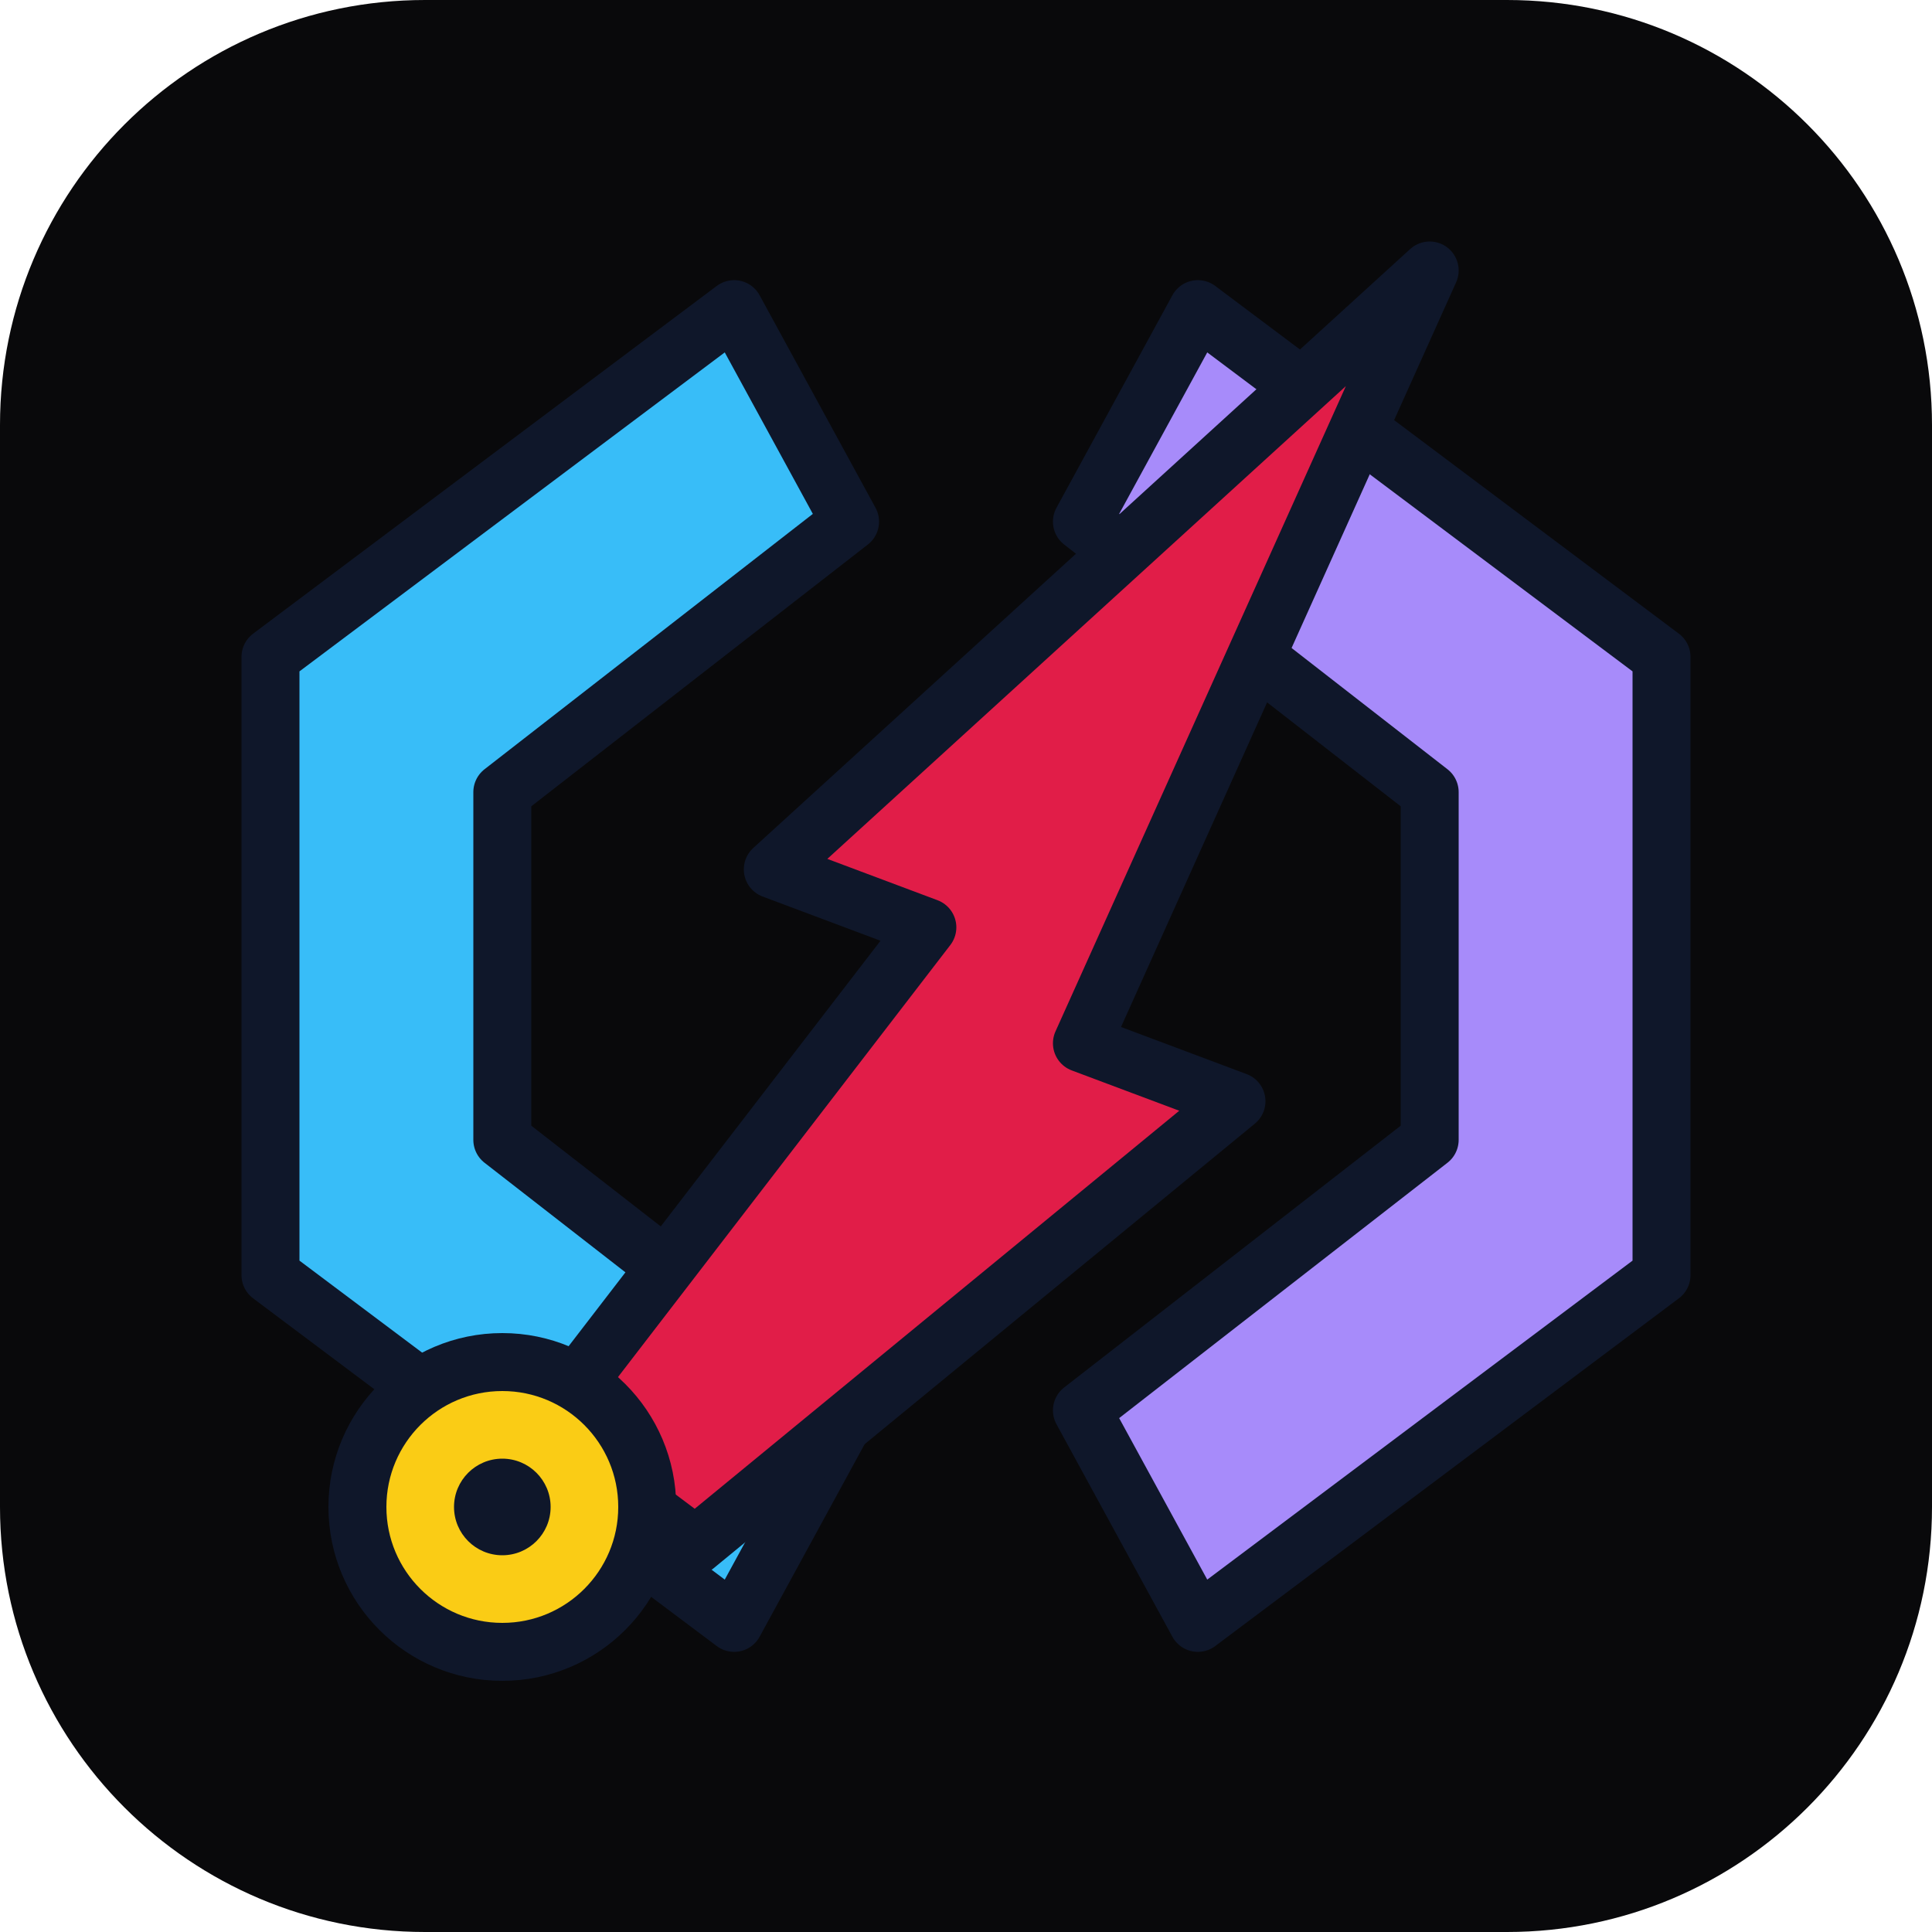
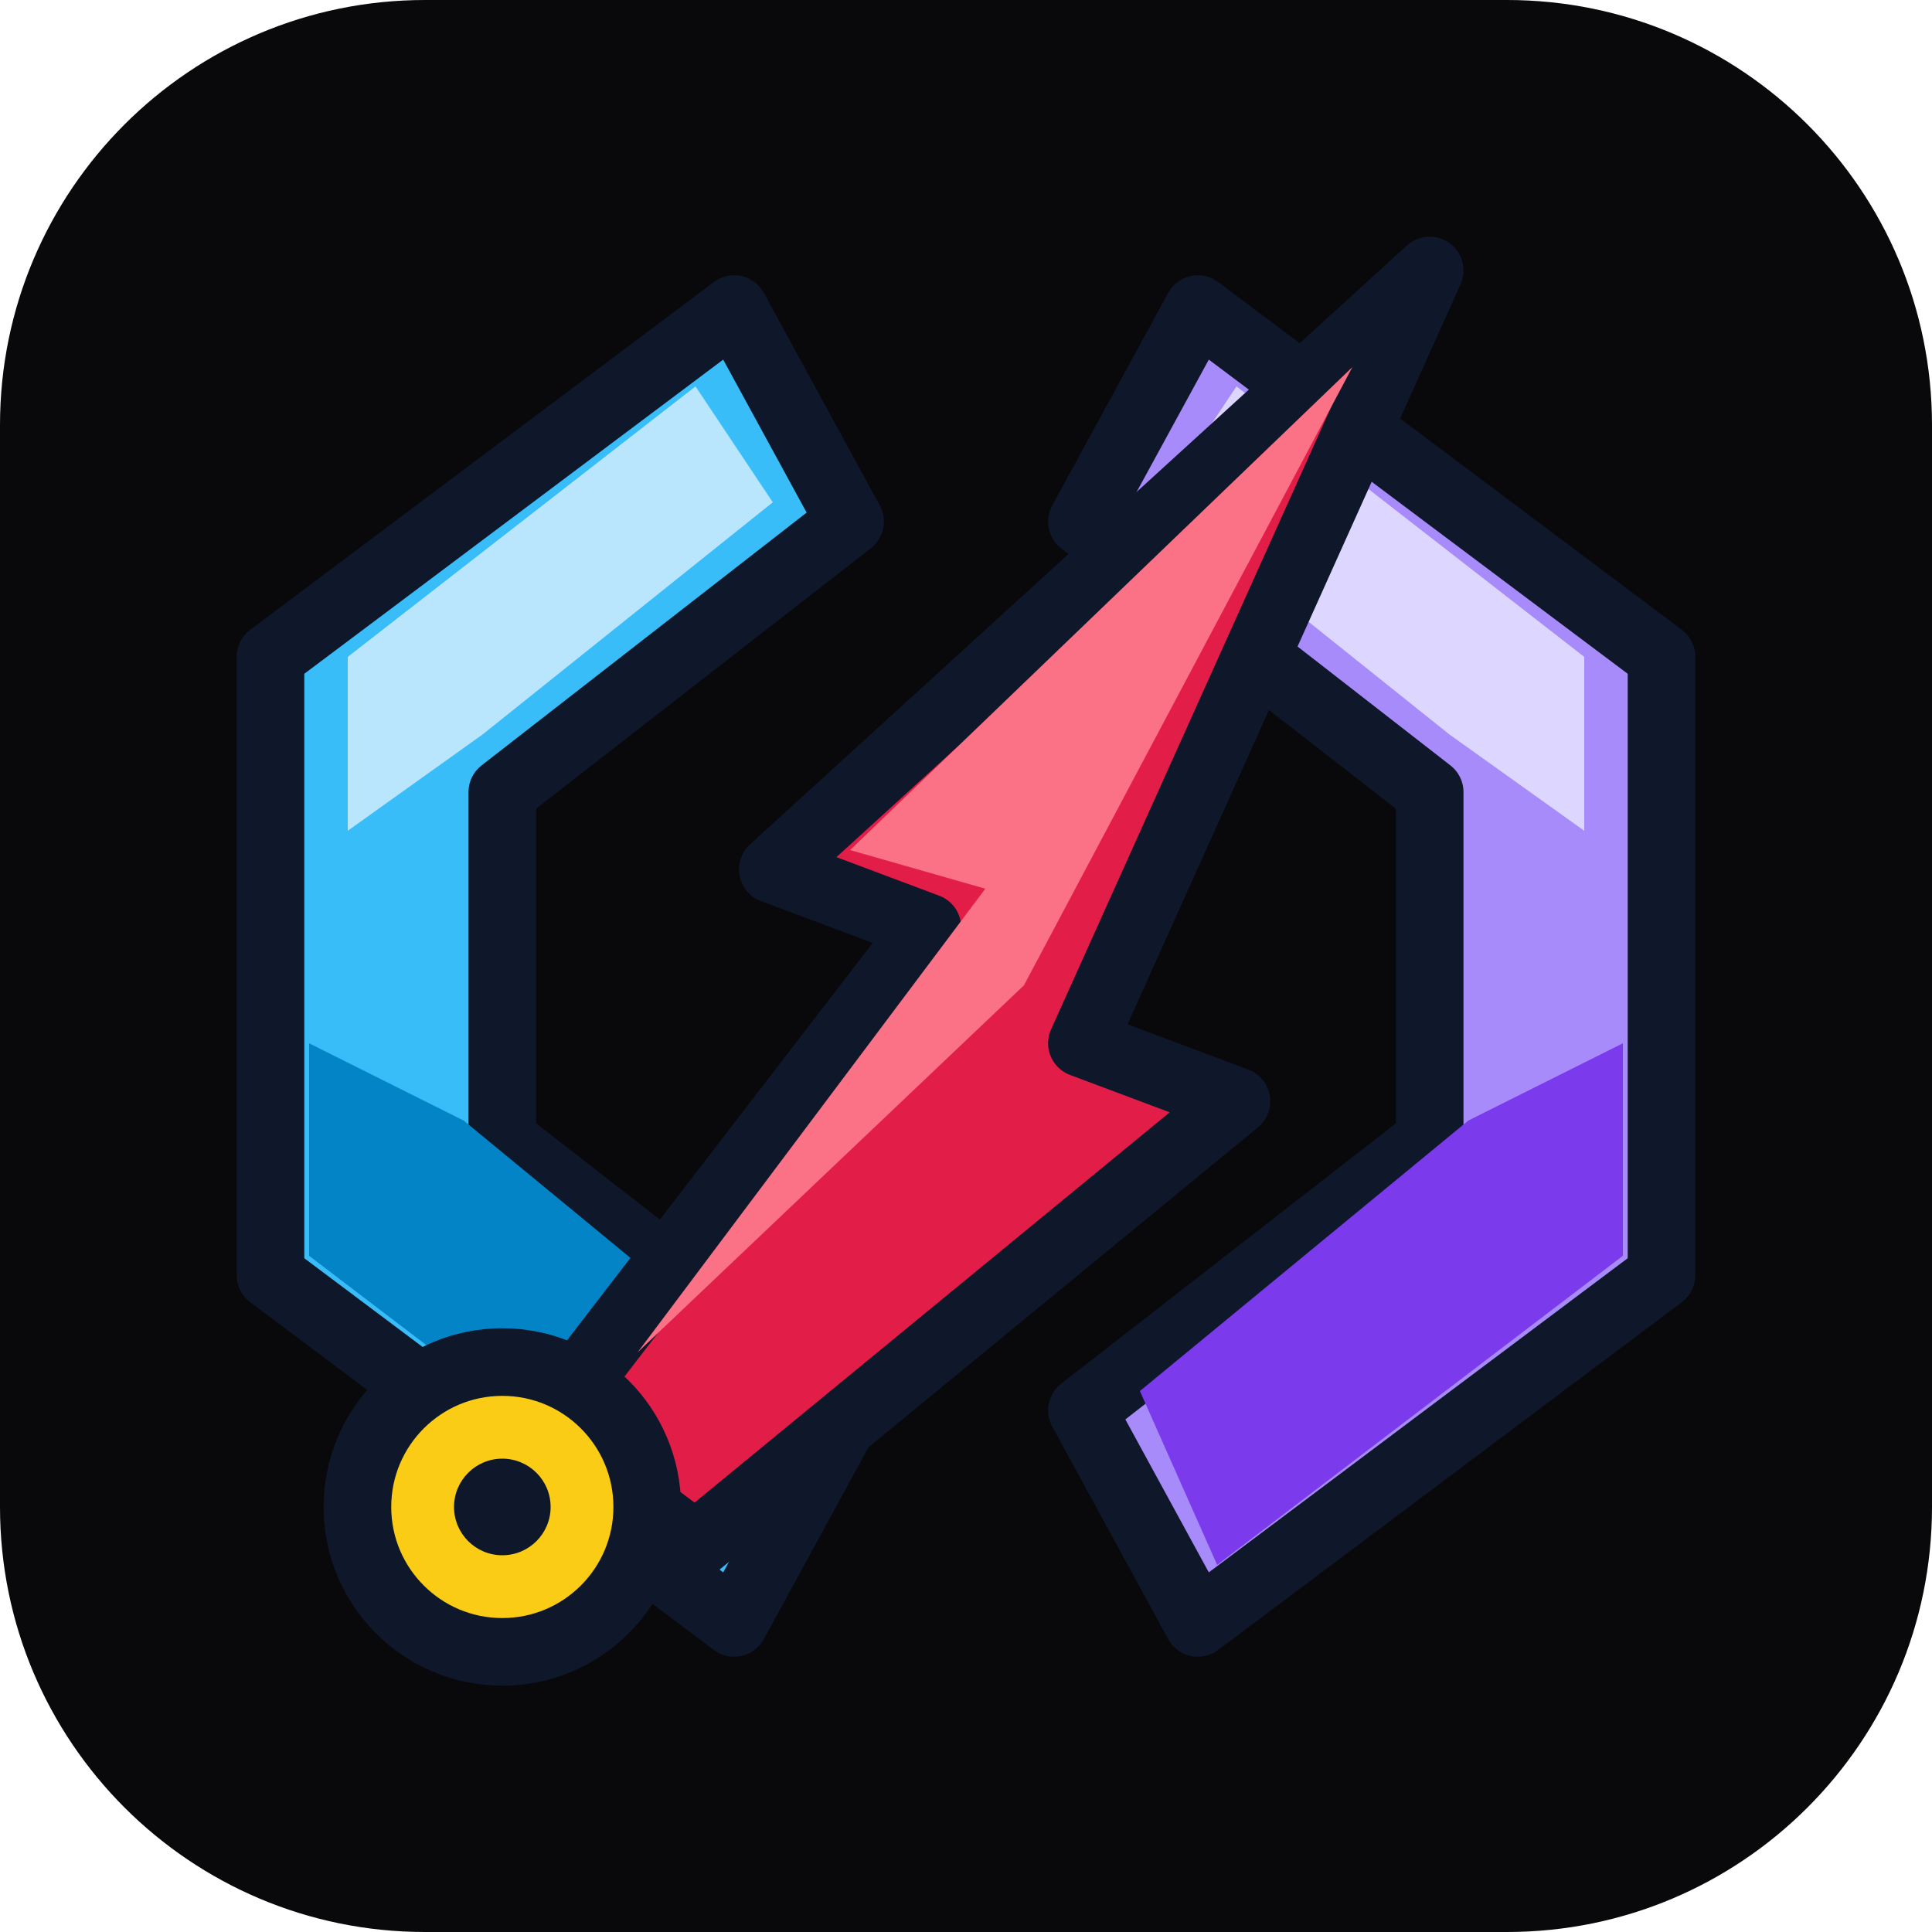
<svg xmlns="http://www.w3.org/2000/svg" viewBox="0 0 100 100" fill="none">
  <rect width="100" height="100" rx="22" fill="#09090B" />
-   <path d="M 38 16 L 14 34 L 14 66 L 38 84 L 44 73 L 26 59 L 26 41 L 44 27 Z" fill="#38BDF8" stroke="#0F172A" stroke-width="3" stroke-linejoin="round" />
-   <path d="M 62 16 L 86 34 L 86 66 L 62 84 L 56 73 L 74 59 L 74 41 L 56 27 Z" fill="#A78BFA" stroke="#0F172A" stroke-width="3" stroke-linejoin="round" />
-   <path d="M 28 74 L 48 48 L 40 45 L 74 14 L 56 54 L 64 57 L 36 80 Z" fill="#E11D48" stroke="#0F172A" stroke-width="3" stroke-linejoin="round" />
-   <circle cx="26" cy="78" r="7.5" fill="#FACC15" stroke="#0F172A" stroke-width="3" />
+   <path d="M 38 16 L 14 34 L 14 66 L 38 84 L 44 73 L 26 59 L 26 41 L 44 27 Z" fill="#38BDF8" stroke="#0F172A" stroke-width="3.5" stroke-linejoin="round" />
+   <path d="M 16 54 L 24 58 L 41 72 L 37 81 L 16 65 Z" fill="#0284C7" />
+   <path d="M 36 20 L 18 34 L 18 43 L 25 38 L 40 26 Z" fill="#BAE6FD" />
+   <path d="M 62 16 L 86 34 L 86 66 L 62 84 L 56 73 L 74 59 L 74 41 L 56 27 Z" fill="#A78BFA" stroke="#0F172A" stroke-width="3.5" stroke-linejoin="round" />
+   <path d="M 84 54 L 76 58 L 59 72 L 63 81 L 84 65 Z" fill="#7C3AED" />
+   <path d="M 64 20 L 82 34 L 82 43 L 75 38 L 60 26 Z" fill="#DDD6FE" />
+   <path d="M 28 74 L 48 48 L 40 45 L 74 14 L 56 54 L 64 57 L 36 80 Z" fill="#E11D48" stroke="#0F172A" stroke-width="3.5" stroke-linejoin="round" />
+   <path d="M 70 19 L 44 44 L 51 46 L 33 70 L 53 51 Z" fill="#FB7185" />
+   <circle cx="26" cy="78" r="7.5" fill="#FACC15" stroke="#0F172A" stroke-width="3.5" />
  <circle cx="26" cy="78" r="2.5" fill="#0F172A" />
</svg>
